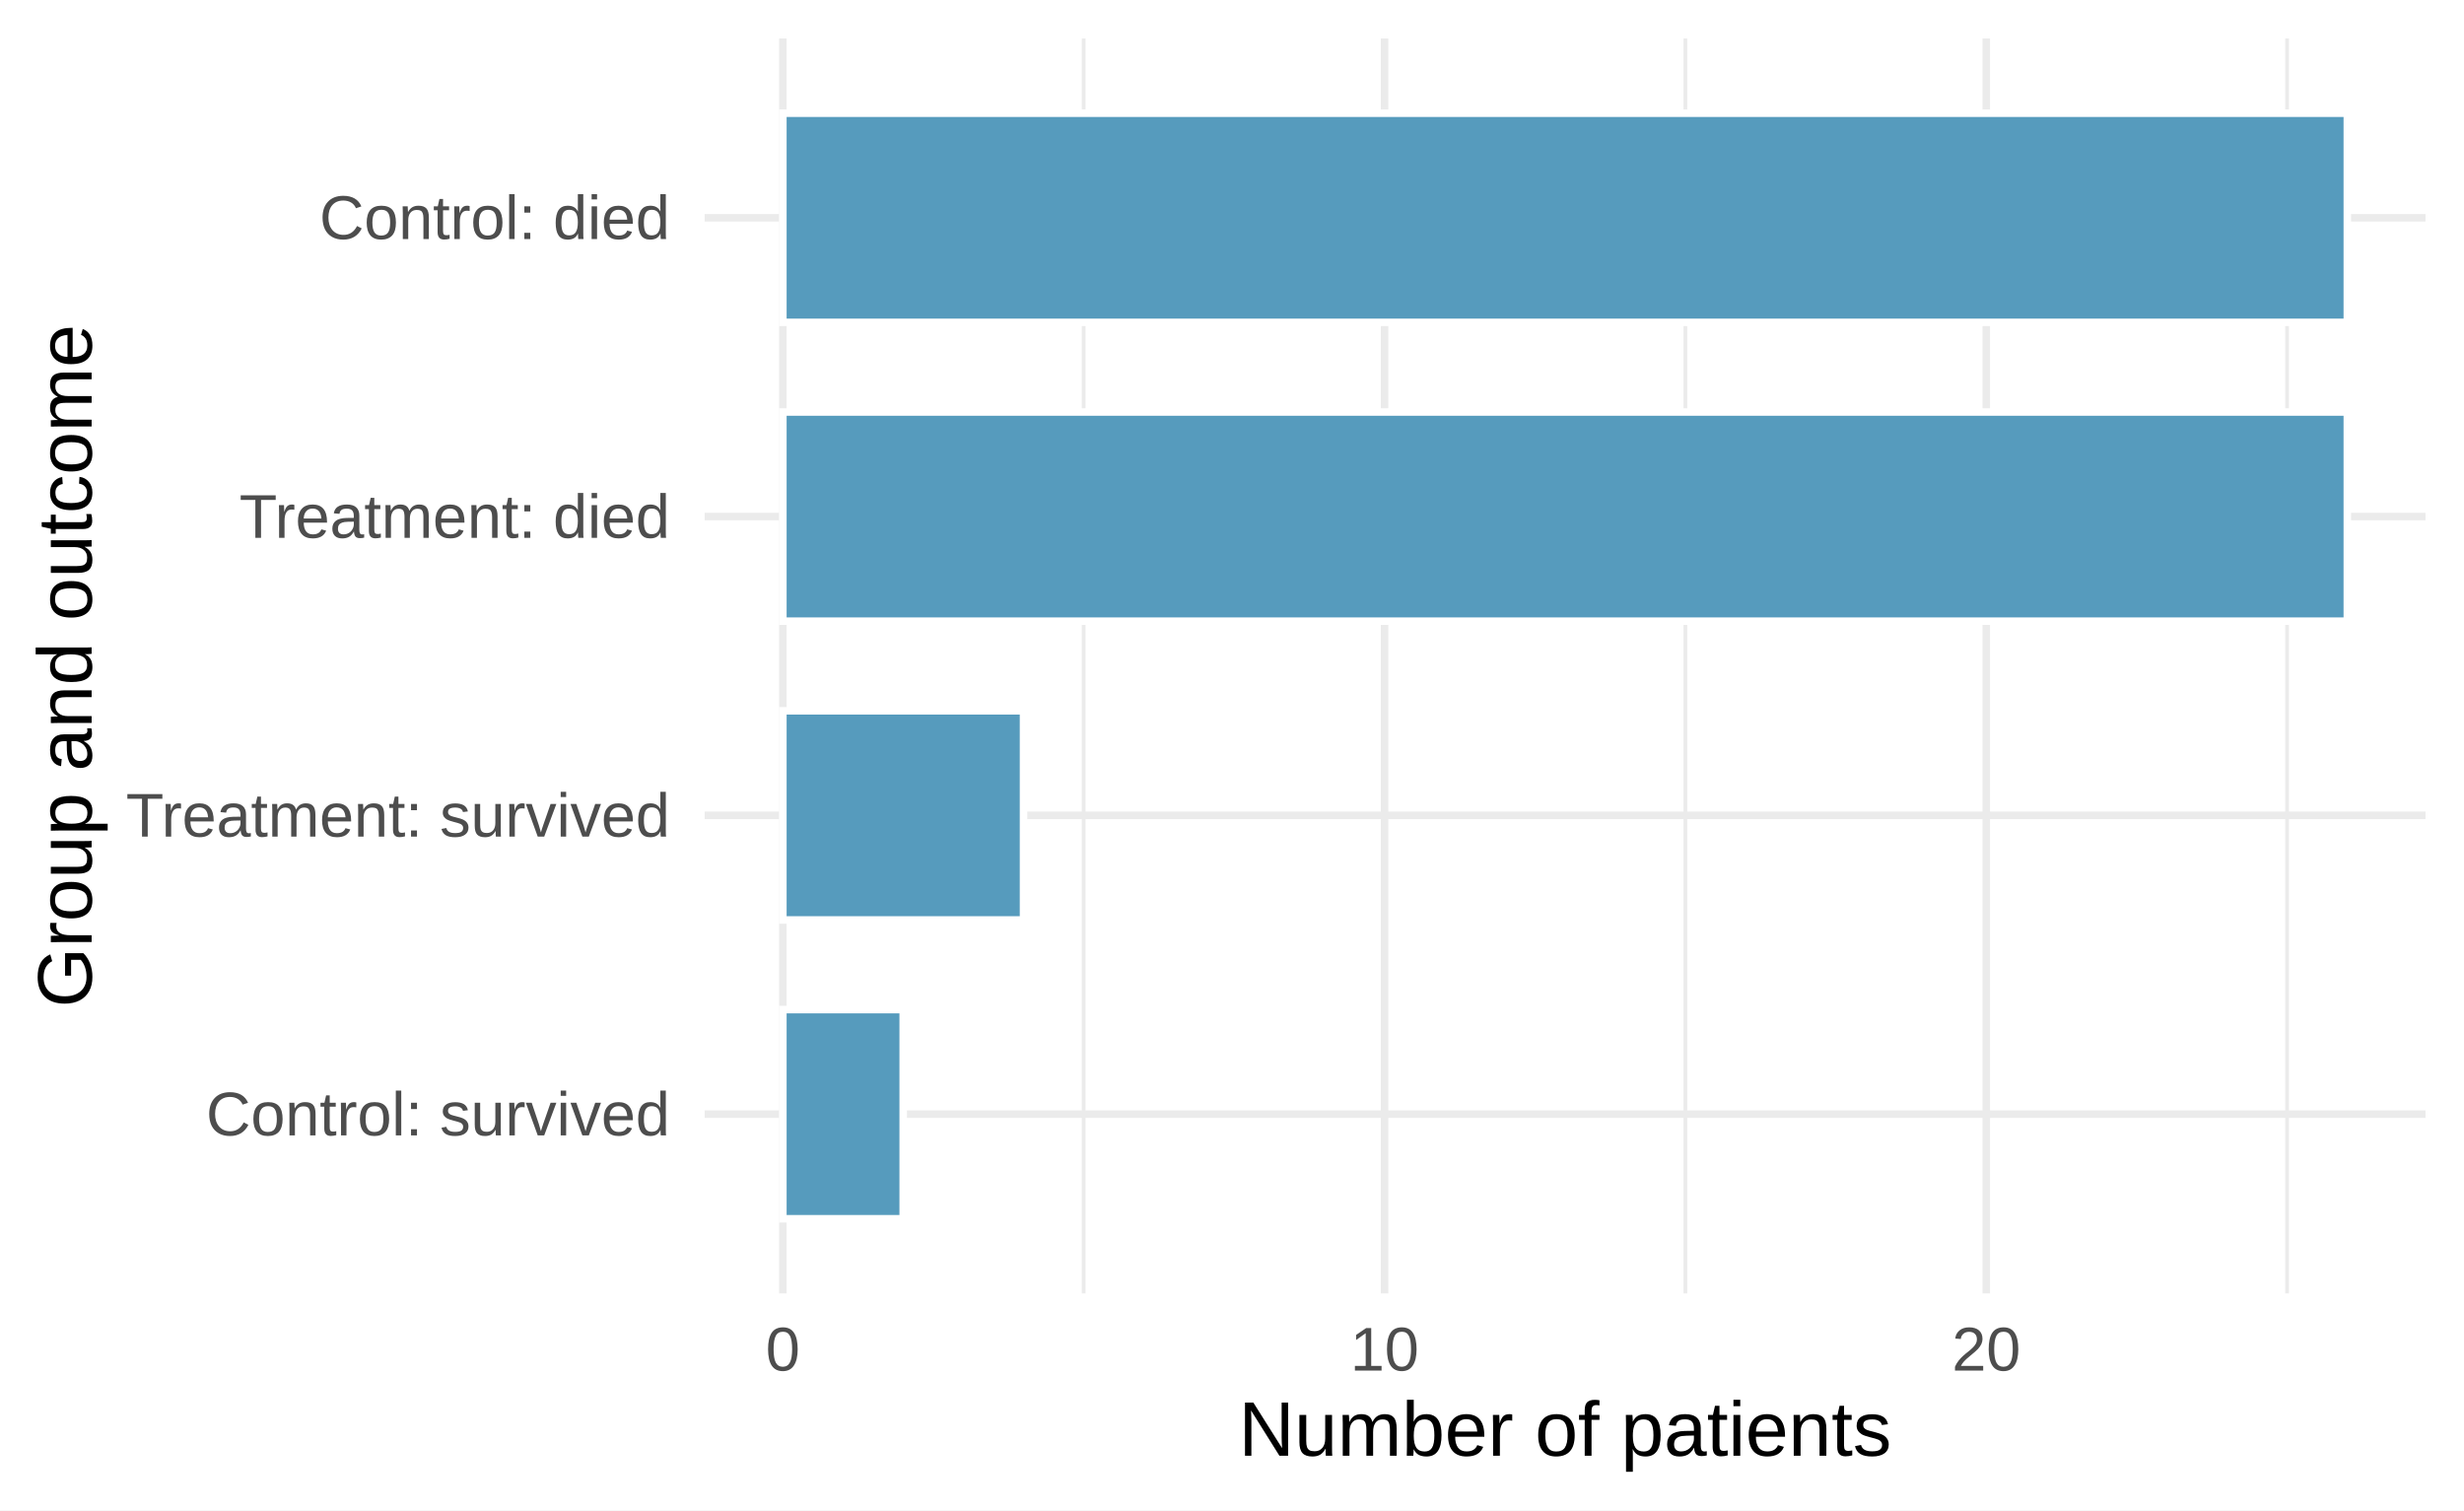
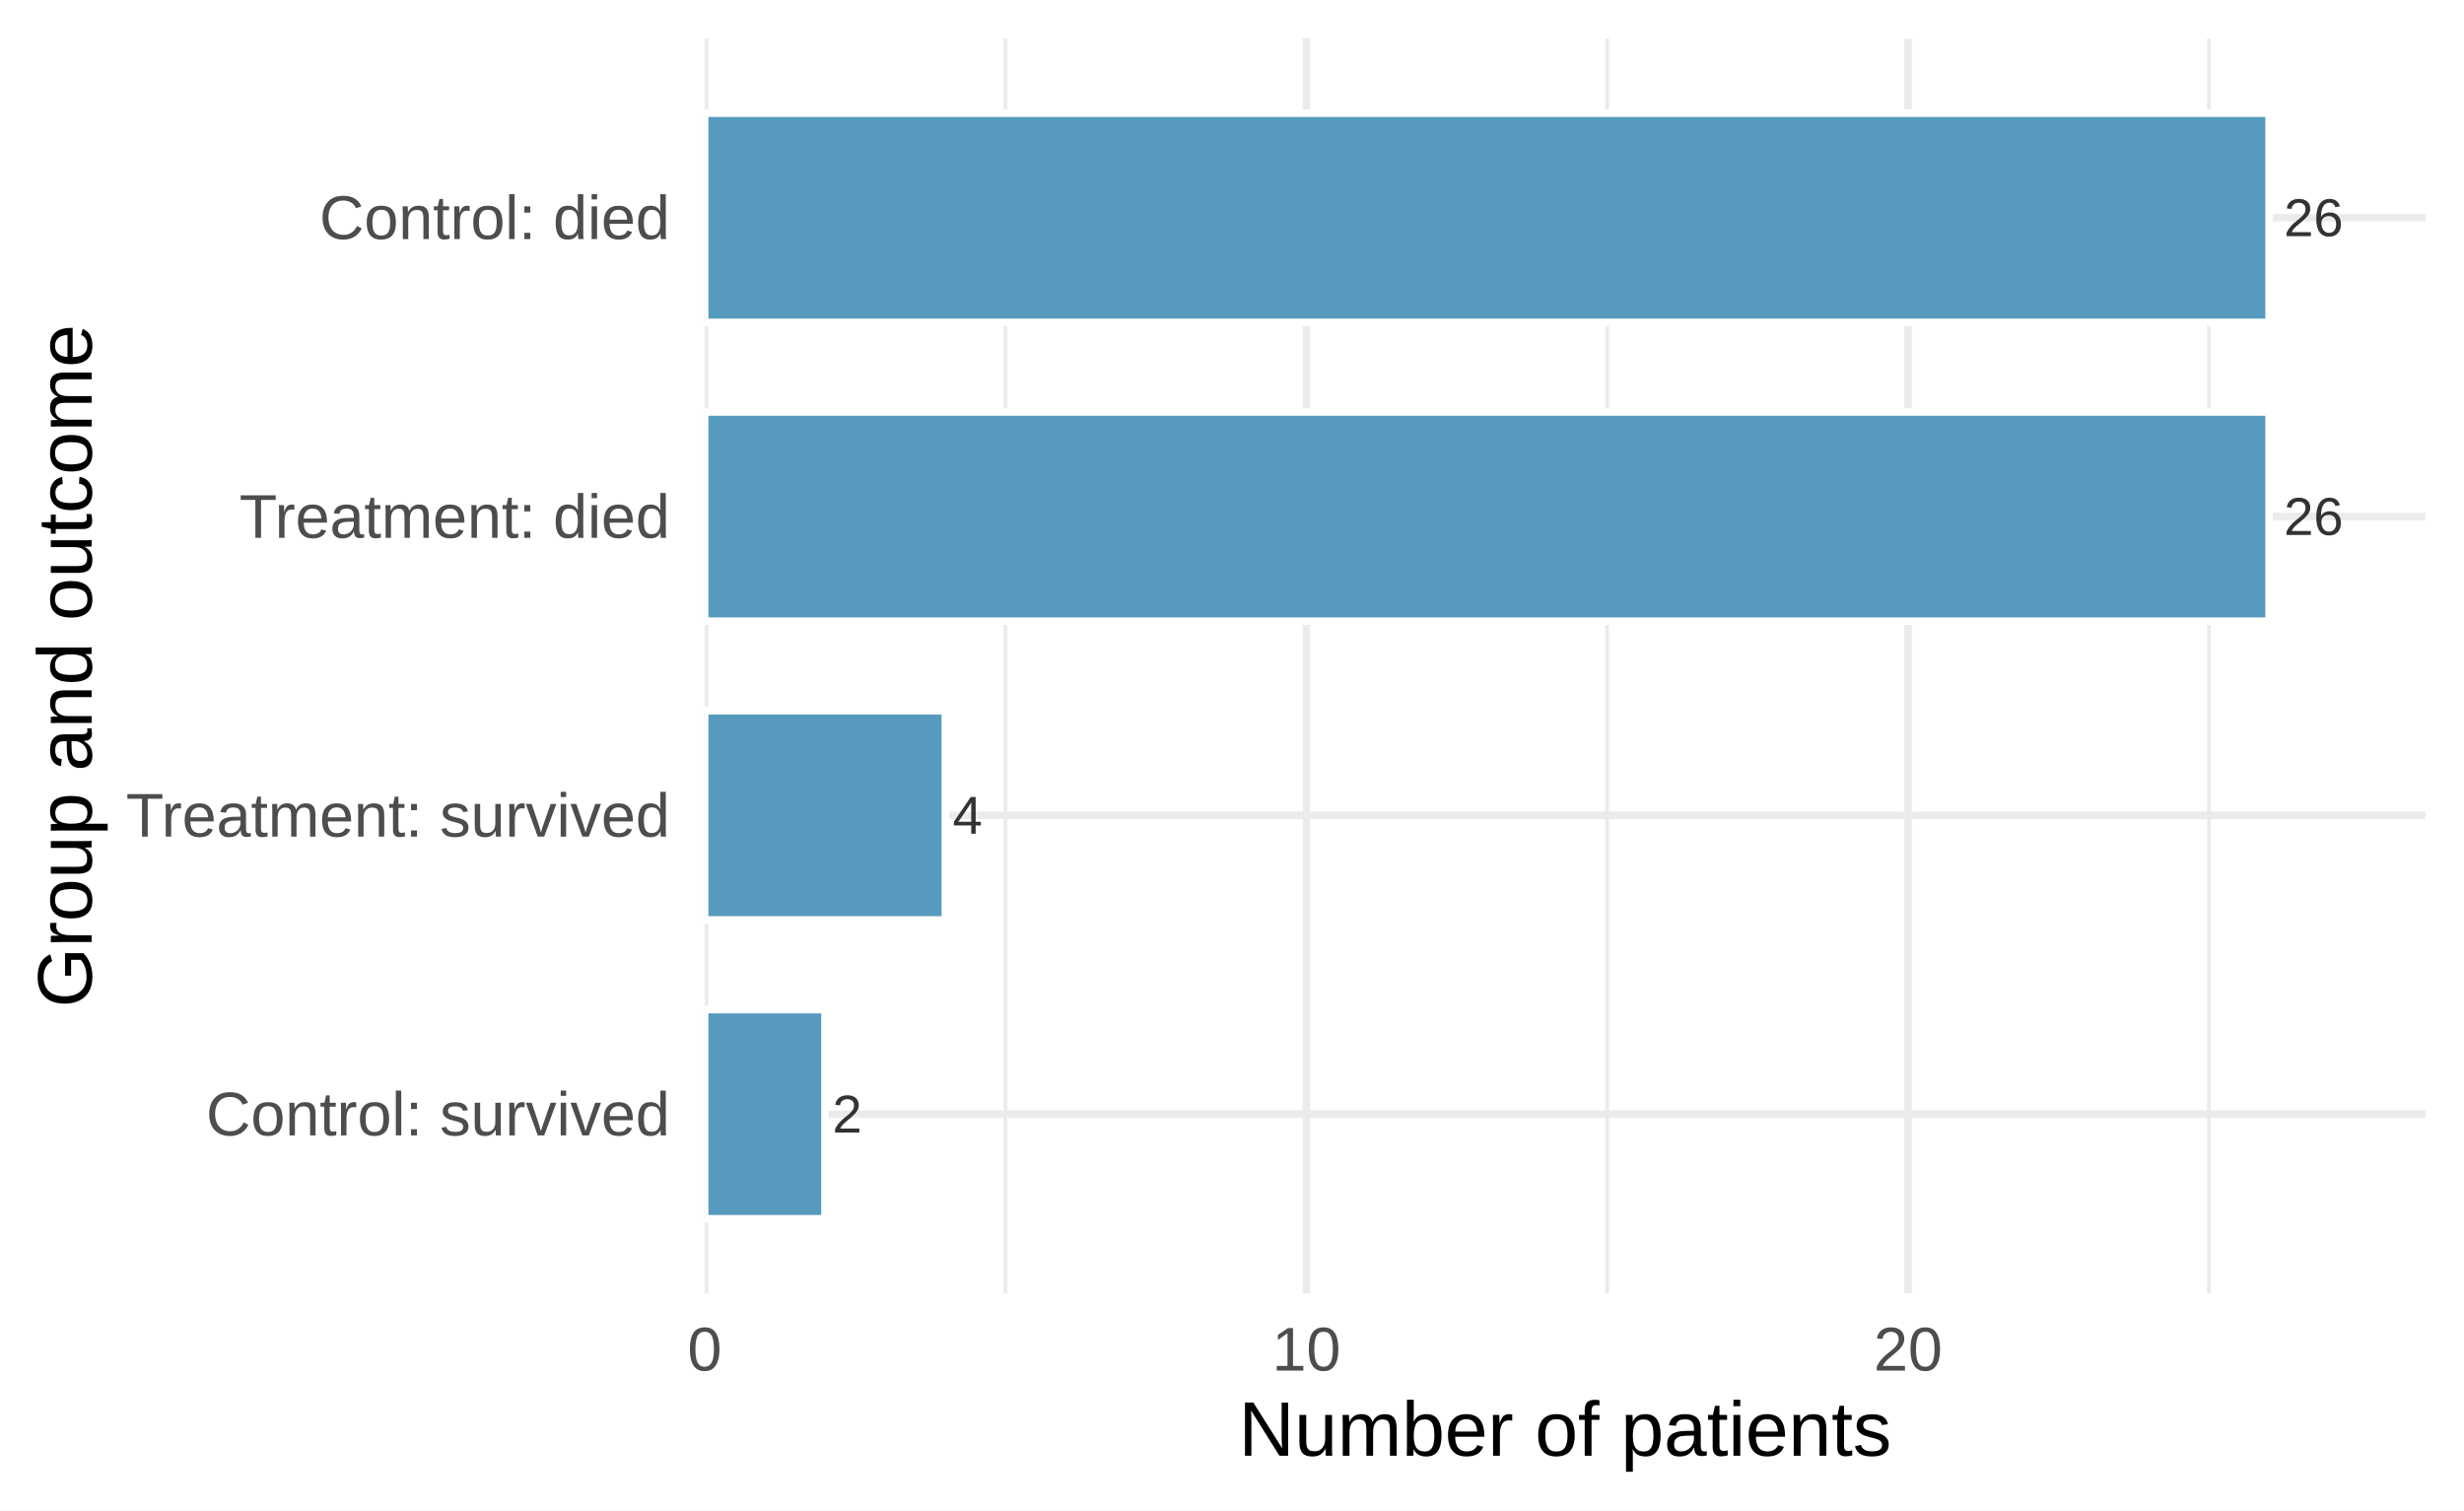
<svg xmlns="http://www.w3.org/2000/svg" width="446.40pt" height="273.60pt" viewBox="0 0 446.40 273.60">
  <g class="svglite">
    <defs>
      <style type="text/css">
    .svglite line, .svglite polyline, .svglite polygon, .svglite path, .svglite rect, .svglite circle {
      fill: none;
      stroke: #000000;
      stroke-linecap: round;
      stroke-linejoin: round;
      stroke-miterlimit: 10.00;
    }
    .svglite text {
      white-space: pre;
    }
    .svglite g.glyphgroup path {
      fill: inherit;
      stroke: none;
    }
  </style>
    </defs>
    <rect width="100%" height="100%" style="stroke: none; fill: #FFFFFF;" />
    <defs>
      <clipPath id="cpMC4wMHw0NDYuNDB8MC4wMHwyNzMuNjA=">
        <rect x="0.00" y="0.00" width="446.40" height="273.60" />
      </clipPath>
    </defs>
    <g clip-path="url(#cpMC4wMHw0NDYuNDB8MC4wMHwyNzMuNjA=)">
      <rect x="0.00" y="-0" width="446.40" height="273.60" style="stroke-width: 1.36; stroke: none; fill: #FFFFFF;" />
    </g>
    <defs>
      <clipPath id="cpMTI3LjY2fDQzOS40M3w2Ljk3fDIzNC4zMg==">
        <rect x="127.66" y="6.97" width="311.77" height="227.35" />
      </clipPath>
    </defs>
    <g clip-path="url(#cpMTI3LjY2fDQzOS40M3w2Ljk3fDIzNC4zMg==)">
-       <polyline points="196.33,234.32 196.33,6.97 " style="stroke-width: 0.68; stroke: #EBEBEB; stroke-linecap: butt;" />
-       <polyline points="305.34,234.32 305.34,6.97 " style="stroke-width: 0.68; stroke: #EBEBEB; stroke-linecap: butt;" />
-       <polyline points="414.35,234.32 414.35,6.97 " style="stroke-width: 0.68; stroke: #EBEBEB; stroke-linecap: butt;" />
+       <polyline points="182.16,234.32 182.16,6.97 " style="stroke-width: 0.68; stroke: #EBEBEB; stroke-linecap: butt;" />
+       <polyline points="291.17,234.32 291.17,6.97 " style="stroke-width: 0.68; stroke: #EBEBEB; stroke-linecap: butt;" />
+       <polyline points="400.18,234.32 400.18,6.97 " style="stroke-width: 0.68; stroke: #EBEBEB; stroke-linecap: butt;" />
      <polyline points="127.66,201.84 439.43,201.84 " style="stroke-width: 1.36; stroke: #EBEBEB; stroke-linecap: butt;" />
      <polyline points="127.66,147.71 439.43,147.71 " style="stroke-width: 1.36; stroke: #EBEBEB; stroke-linecap: butt;" />
      <polyline points="127.66,93.58 439.43,93.58 " style="stroke-width: 1.36; stroke: #EBEBEB; stroke-linecap: butt;" />
      <polyline points="127.66,39.45 439.43,39.45 " style="stroke-width: 1.36; stroke: #EBEBEB; stroke-linecap: butt;" />
-       <polyline points="141.83,234.32 141.83,6.97 " style="stroke-width: 1.36; stroke: #EBEBEB; stroke-linecap: butt;" />
-       <polyline points="250.84,234.32 250.84,6.97 " style="stroke-width: 1.36; stroke: #EBEBEB; stroke-linecap: butt;" />
-       <polyline points="359.85,234.32 359.85,6.97 " style="stroke-width: 1.36; stroke: #EBEBEB; stroke-linecap: butt;" />
-       <rect x="141.83" y="128.77" width="43.60" height="37.89" style="stroke-width: 1.36; stroke: #FFFFFF; stroke-linecap: butt; stroke-linejoin: miter; fill: #569BBD;" />
-       <rect x="141.83" y="74.64" width="283.43" height="37.89" style="stroke-width: 1.36; stroke: #FFFFFF; stroke-linecap: butt; stroke-linejoin: miter; fill: #569BBD;" />
-       <rect x="141.83" y="182.90" width="21.80" height="37.89" style="stroke-width: 1.36; stroke: #FFFFFF; stroke-linecap: butt; stroke-linejoin: miter; fill: #569BBD;" />
-       <rect x="141.83" y="20.51" width="283.43" height="37.89" style="stroke-width: 1.36; stroke: #FFFFFF; stroke-linecap: butt; stroke-linejoin: miter; fill: #569BBD;" />
+       <polyline points="127.66,234.32 127.66,6.97 " style="stroke-width: 1.36; stroke: #EBEBEB; stroke-linecap: butt;" />
+       <polyline points="236.67,234.32 236.67,6.97 " style="stroke-width: 1.36; stroke: #EBEBEB; stroke-linecap: butt;" />
+       <polyline points="345.68,234.32 345.68,6.97 " style="stroke-width: 1.36; stroke: #EBEBEB; stroke-linecap: butt;" />
+       <rect x="127.66" y="128.77" width="43.60" height="37.89" style="stroke-width: 1.36; stroke: #FFFFFF; stroke-linecap: butt; stroke-linejoin: miter; fill: #569BBD;" />
+       <rect x="127.66" y="74.64" width="283.43" height="37.89" style="stroke-width: 1.36; stroke: #FFFFFF; stroke-linecap: butt; stroke-linejoin: miter; fill: #569BBD;" />
+       <rect x="127.66" y="182.90" width="21.80" height="37.89" style="stroke-width: 1.36; stroke: #FFFFFF; stroke-linecap: butt; stroke-linejoin: miter; fill: #569BBD;" />
+       <rect x="127.66" y="20.51" width="283.43" height="37.89" style="stroke-width: 1.36; stroke: #FFFFFF; stroke-linecap: butt; stroke-linejoin: miter; fill: #569BBD;" />
+       <text x="172.60" y="151.04" style="font-size: 9.67px;fill: #333333; font-family: &quot;Liberation Sans&quot;;" textLength="5.38px" lengthAdjust="spacingAndGlyphs">4</text>
+       <text x="413.77" y="96.91" style="font-size: 9.67px;fill: #333333; font-family: &quot;Liberation Sans&quot;;" textLength="10.75px" lengthAdjust="spacingAndGlyphs">26</text>
+       <text x="150.80" y="205.17" style="font-size: 9.67px;fill: #333333; font-family: &quot;Liberation Sans&quot;;" textLength="5.38px" lengthAdjust="spacingAndGlyphs">2</text>
+       <text x="413.77" y="42.78" style="font-size: 9.67px;fill: #333333; font-family: &quot;Liberation Sans&quot;;" textLength="10.75px" lengthAdjust="spacingAndGlyphs">26</text>
    </g>
    <g clip-path="url(#cpMC4wMHw0NDYuNDB8MC4wMHwyNzMuNjA=)">
      <text x="121.38" y="205.69" text-anchor="end" style="font-size: 11.20px;fill: #4D4D4D; font-family: &quot;Liberation Sans&quot;;" textLength="83.91px" lengthAdjust="spacingAndGlyphs">Control: survived</text>
      <text x="121.38" y="151.56" text-anchor="end" style="font-size: 11.20px;fill: #4D4D4D; font-family: &quot;Liberation Sans&quot;;" textLength="98.39px" lengthAdjust="spacingAndGlyphs">Treatment: survived</text>
      <text x="121.38" y="97.43" text-anchor="end" style="font-size: 11.20px;fill: #4D4D4D; font-family: &quot;Liberation Sans&quot;;" textLength="77.89px" lengthAdjust="spacingAndGlyphs">Treatment: died</text>
      <text x="121.38" y="43.30" text-anchor="end" style="font-size: 11.20px;fill: #4D4D4D; font-family: &quot;Liberation Sans&quot;;" textLength="63.41px" lengthAdjust="spacingAndGlyphs">Control: died</text>
-       <text x="141.83" y="248.29" text-anchor="middle" style="font-size: 11.20px;fill: #4D4D4D; font-family: &quot;Liberation Sans&quot;;" textLength="6.22px" lengthAdjust="spacingAndGlyphs">0</text>
-       <text x="250.84" y="248.29" text-anchor="middle" style="font-size: 11.20px;fill: #4D4D4D; font-family: &quot;Liberation Sans&quot;;" textLength="12.44px" lengthAdjust="spacingAndGlyphs">10</text>
-       <text x="359.85" y="248.29" text-anchor="middle" style="font-size: 11.20px;fill: #4D4D4D; font-family: &quot;Liberation Sans&quot;;" textLength="12.44px" lengthAdjust="spacingAndGlyphs">20</text>
+       <text x="127.66" y="248.29" text-anchor="middle" style="font-size: 11.20px;fill: #4D4D4D; font-family: &quot;Liberation Sans&quot;;" textLength="6.22px" lengthAdjust="spacingAndGlyphs">0</text>
+       <text x="236.67" y="248.29" text-anchor="middle" style="font-size: 11.20px;fill: #4D4D4D; font-family: &quot;Liberation Sans&quot;;" textLength="12.44px" lengthAdjust="spacingAndGlyphs">10</text>
+       <text x="345.68" y="248.29" text-anchor="middle" style="font-size: 11.20px;fill: #4D4D4D; font-family: &quot;Liberation Sans&quot;;" textLength="12.44px" lengthAdjust="spacingAndGlyphs">20</text>
      <text x="283.54" y="263.72" text-anchor="middle" style="font-size: 14.00px; font-family: &quot;Liberation Sans&quot;;" textLength="118.23px" lengthAdjust="spacingAndGlyphs">Number of patients</text>
      <text transform="translate(16.60,120.65) rotate(-90)" text-anchor="middle" style="font-size: 14.00px; font-family: &quot;Liberation Sans&quot;;" textLength="123.69px" lengthAdjust="spacingAndGlyphs">Group and outcome</text>
    </g>
  </g>
</svg>
